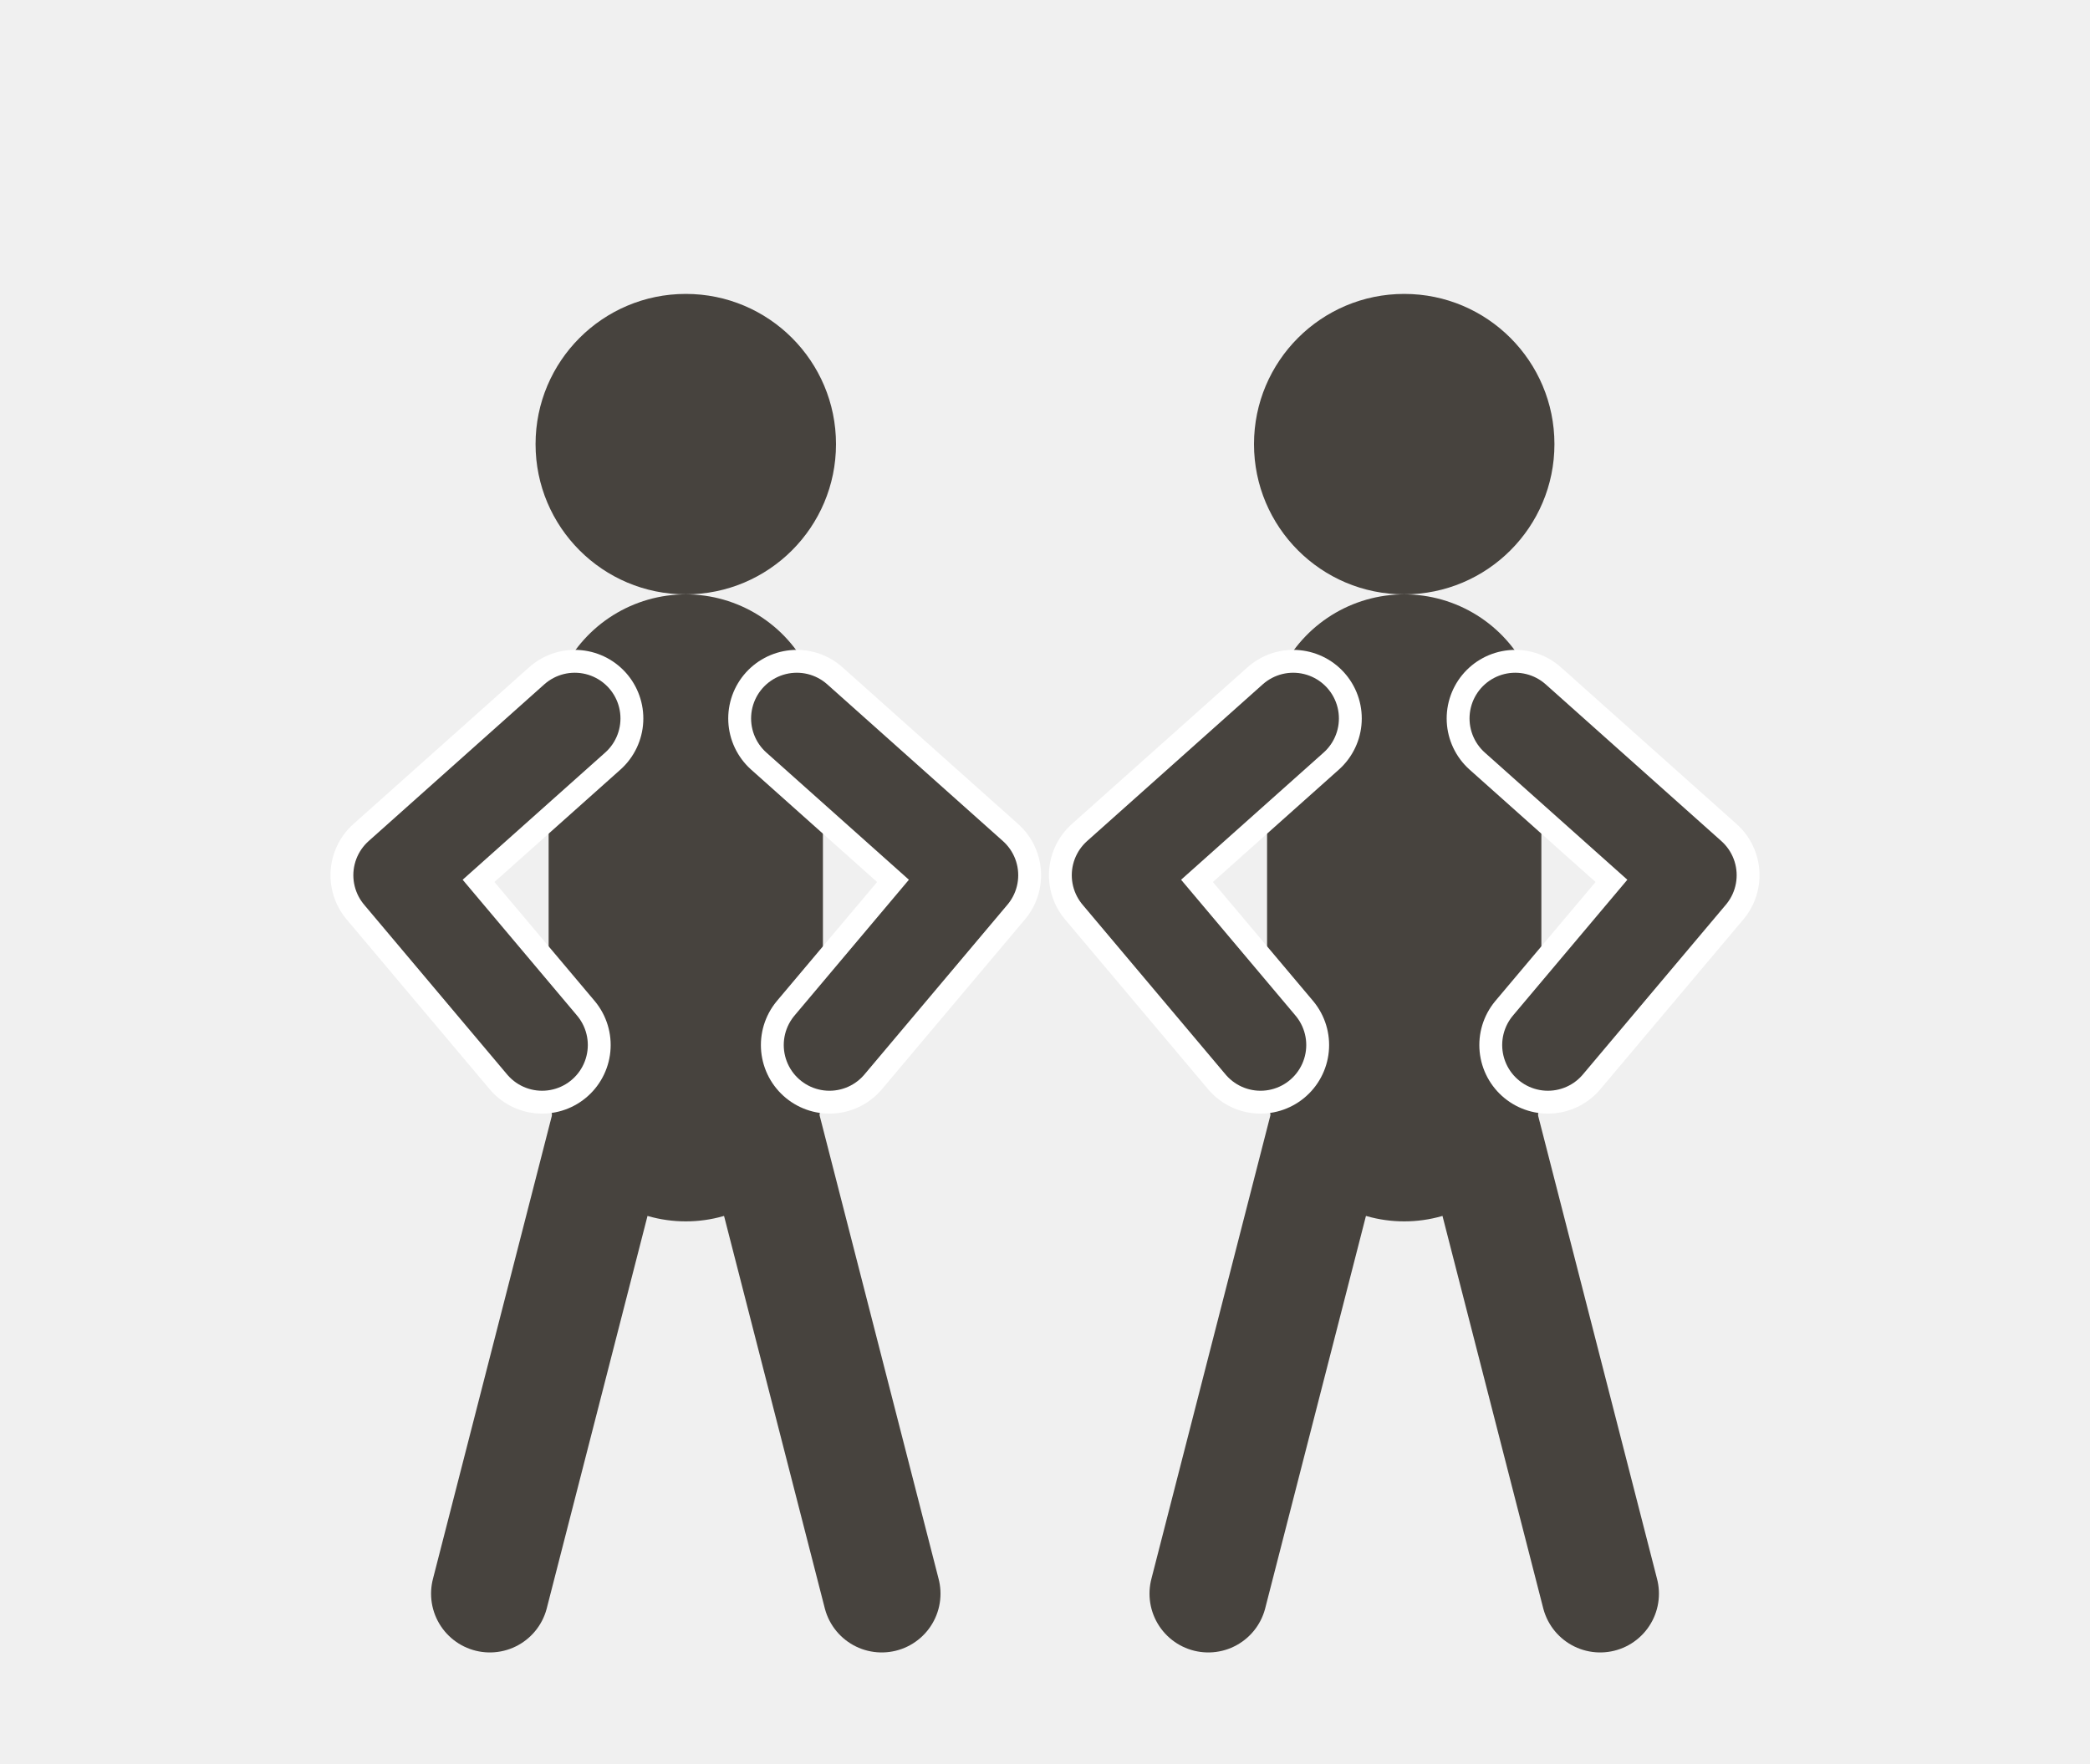
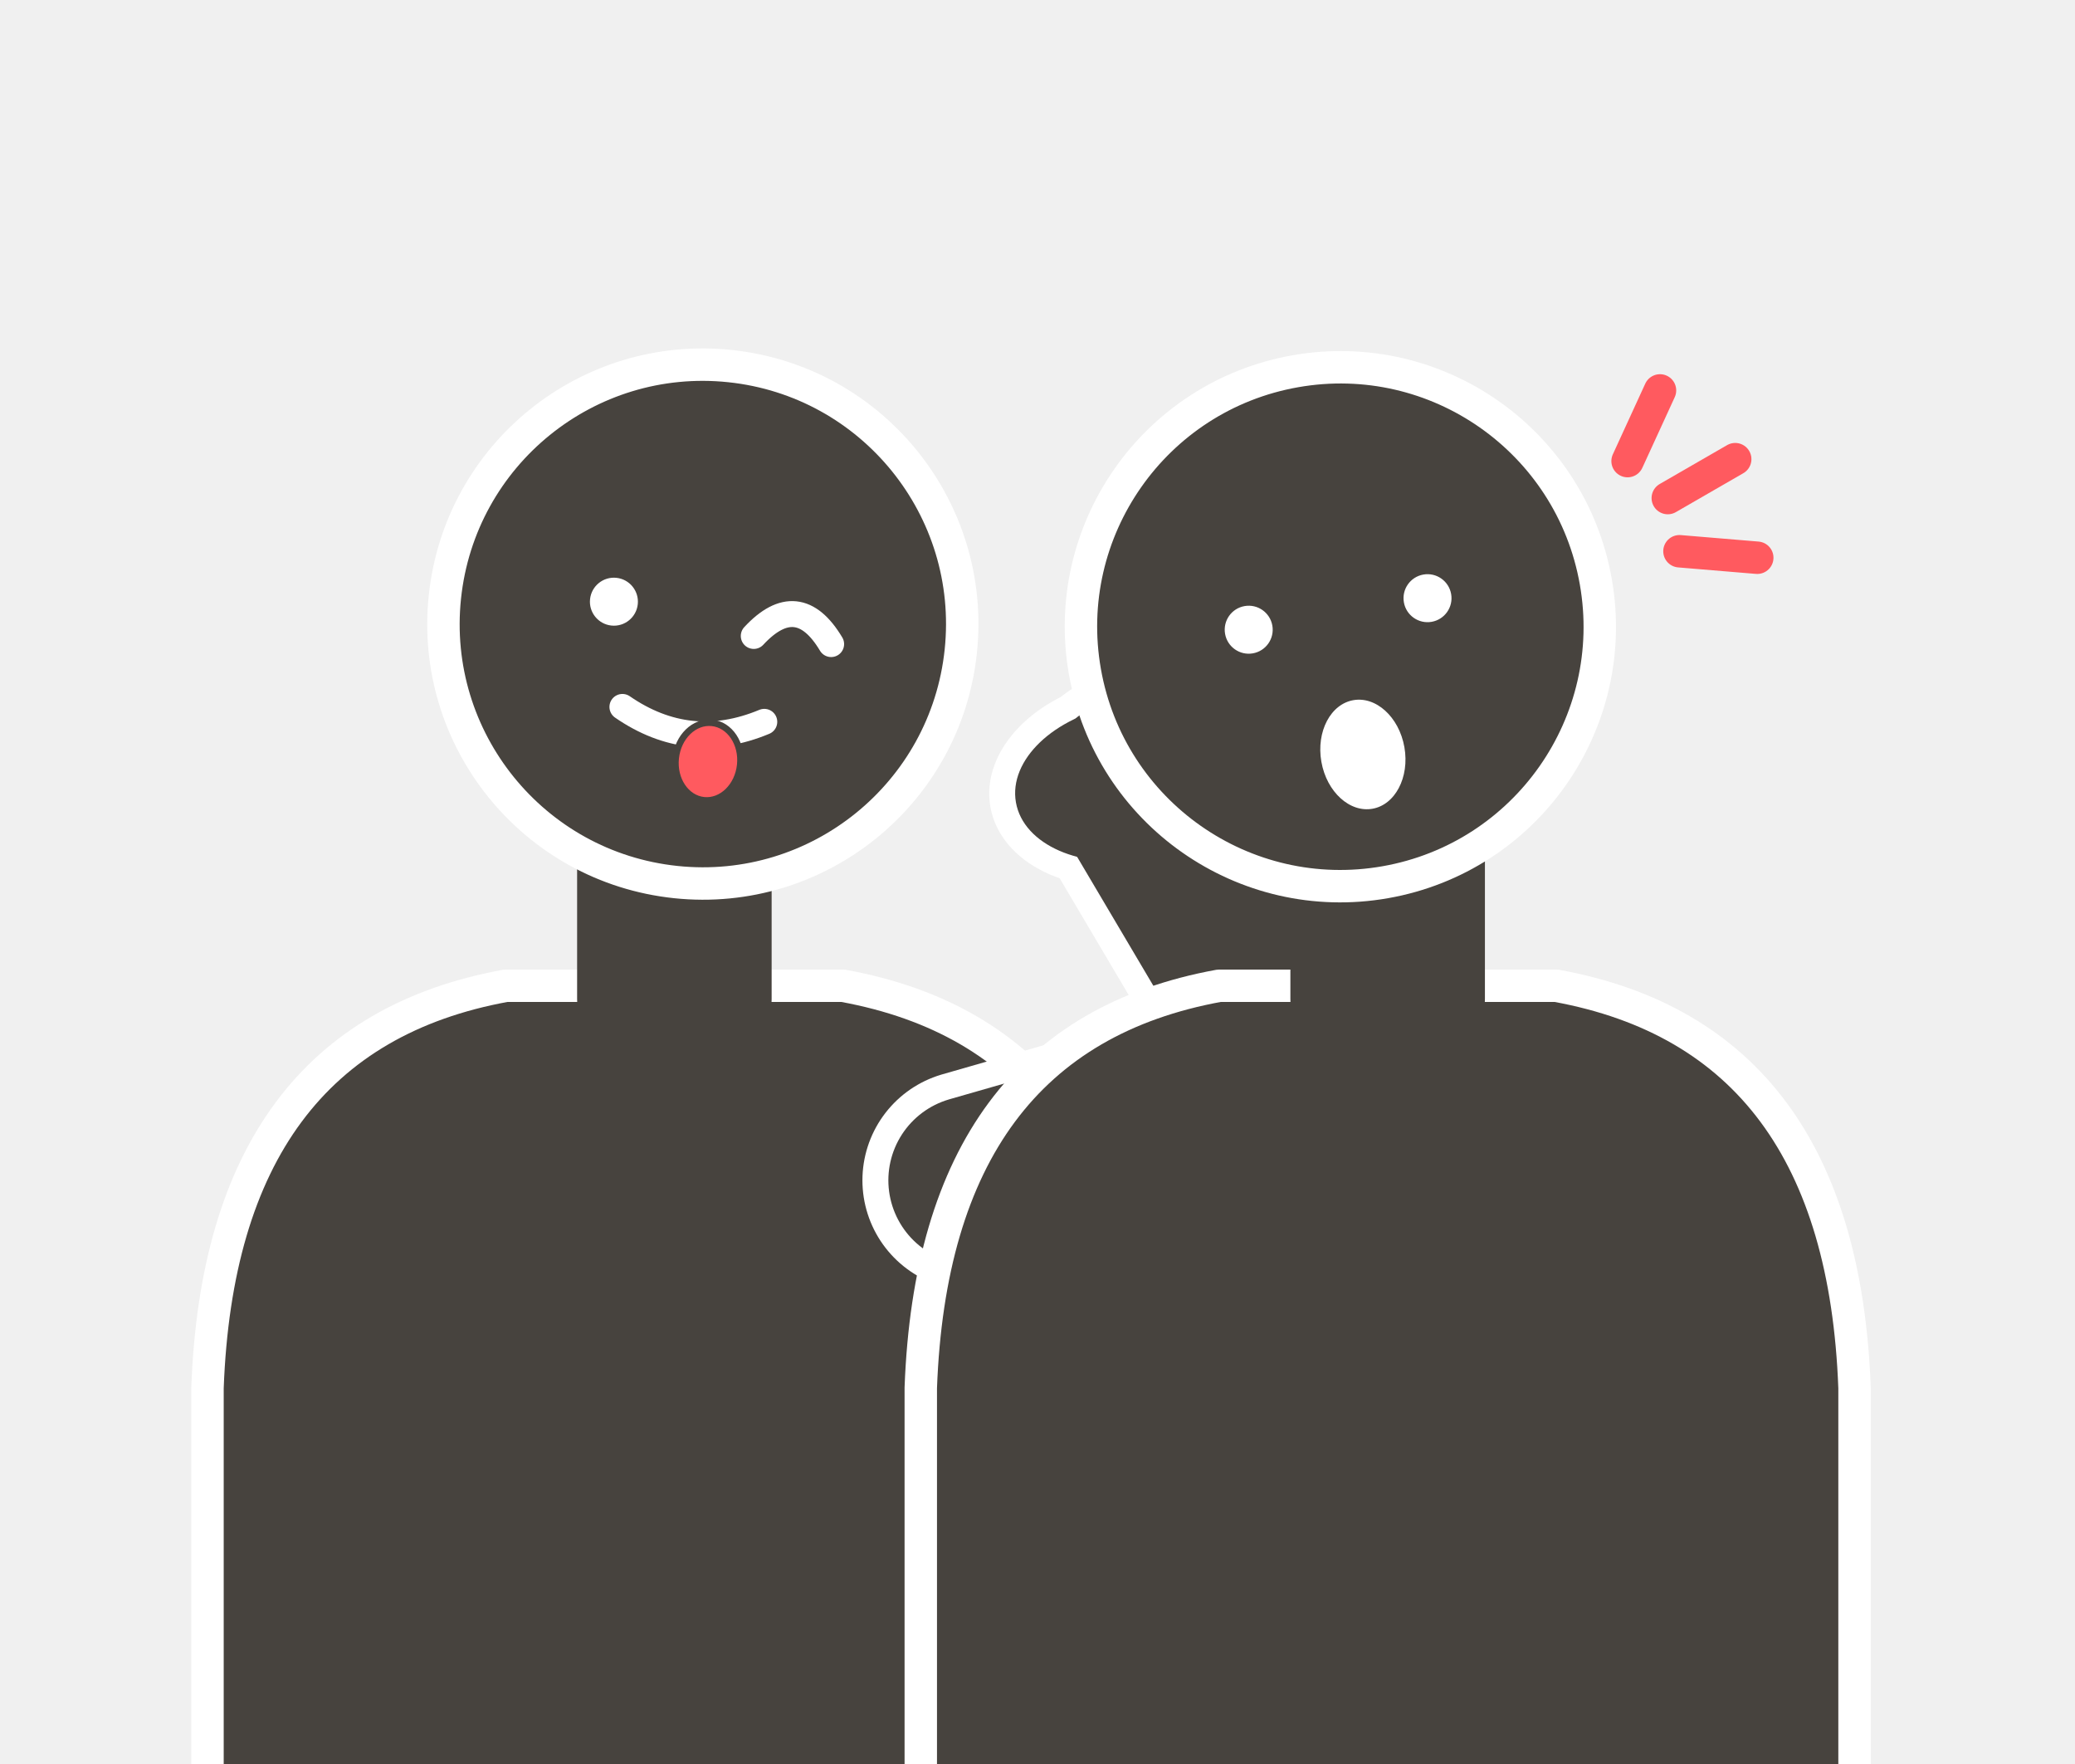
- <svg xmlns="http://www.w3.org/2000/svg" viewBox="0 0 320 270" role="img" aria-label="슈퍼히어로">
+ <svg xmlns="http://www.w3.org/2000/svg" viewBox="0 0 320 272" role="img" aria-label="볼 꼬집기">
  <g fill="none" stroke="#47433e" stroke-linecap="round" stroke-linejoin="round">
-     <path d="M94 170 L75 244" stroke-width="18" />
-     <path d="M116 170 L135 244" stroke-width="18" />
-     <path d="M105 112 L105 166" stroke-width="42" />
-     <circle cx="105" cy="68" r="23" fill="#47433e" stroke="none" />
-     <path d="M204 170 L185 244" stroke-width="18" />
-     <path d="M226 170 L245 244" stroke-width="18" />
-     <path d="M215 112 L215 166" stroke-width="42" />
-     <circle cx="215" cy="68" r="23" fill="#47433e" stroke="none" />
-     <path d="M88 110 L61.1 134 L83 160" stroke="#ffffff" stroke-width="21" />
-     <path d="M88 110 L61.1 134 L83 160" stroke-width="14" />
-     <path d="M122 110 L148.9 134 L127 160" stroke="#ffffff" stroke-width="21" />
-     <path d="M122 110 L148.9 134 L127 160" stroke-width="14" />
-     <path d="M198 110 L171.1 134 L193 160" stroke="#ffffff" stroke-width="21" />
-     <path d="M198 110 L171.1 134 L193 160" stroke-width="14" />
-     <path d="M232 110 L258.9 134 L237 160" stroke="#ffffff" stroke-width="21" />
-     <path d="M232 110 L258.9 134 L237 160" stroke-width="14" />
+     <path transform="translate(104 0) rotate(0 0 272) translate(0 272) scale(1) translate(0 -272)" d="M-72 420 L-72 214 Q-70 160 -26 152 L26 152 Q70 160 72 214 L72 420 Z" fill="#47433e" stroke="#ffffff" stroke-width="5" />
+     <rect transform="translate(104 0) rotate(0 0 272) translate(0 272) scale(1) translate(0 -272)" x="-15" y="118" width="30" height="44" rx="8" fill="#47433e" stroke="none" />
+     <g transform="translate(104 0) rotate(0 0 272) translate(0 272) scale(1) translate(0 -272) rotate(6 0 138) translate(0 96)">
+       <circle r="40" fill="#47433e" stroke="#ffffff" stroke-width="5" />
+       <circle cx="-14" cy="-2" r="4.2" fill="#ffffff" />
+       <path d="M8 1 Q14 -7 20 1" stroke="#ffffff" stroke-width="4" fill="none" />
+       <path d="M-11 14 Q0 20 11 14" stroke="#ffffff" stroke-width="4" fill="none" />
+       <ellipse cx="3" cy="21" rx="5" ry="6" fill="#ff5a5f" />
+     </g>
+     <path d="M150 182 L201.9 167.1 L174.4 120.6" stroke="#ffffff" stroke-width="34" />
+     <ellipse cx="174.4" cy="120.6" rx="16" ry="22" transform="rotate(-100 174.4 120.6)" fill="#ffffff" stroke="none" />
+     <path d="M150 182 L201.9 167.1 L174.4 120.6" stroke-width="26" />
+     <ellipse cx="174.4" cy="120.6" rx="12" ry="18" transform="rotate(-100 174.4 120.6)" fill="#47433e" stroke="none" />
+     <path transform="translate(214 0) rotate(0 0 272) translate(0 272) scale(1) translate(0 -272)" d="M-72 420 L-72 214 Q-70 160 -26 152 L26 152 Q70 160 72 214 L72 420 Z" fill="#47433e" stroke="#ffffff" stroke-width="5" />
+     <rect transform="translate(214 0) rotate(0 0 272) translate(0 272) scale(1) translate(0 -272)" x="-15" y="118" width="30" height="44" rx="8" fill="#47433e" stroke="none" />
+     <g transform="translate(214 0) rotate(0 0 272) translate(0 272) scale(1) translate(0 -272) rotate(-10 0 138) translate(0 96)">
+       <circle r="40" fill="#47433e" stroke="#ffffff" stroke-width="5" />
+       <circle cx="-14" cy="-2" r="4.2" fill="#ffffff" />
+       <circle cx="14" cy="-2" r="4.2" fill="#ffffff" />
+       <ellipse cx="0" cy="20" rx="7" ry="9" fill="#ffffff" />
+     </g>
+     <path d="M251 71.1 L256 60.2" stroke="#ff5a5f" stroke-width="5" />
+     <path d="M257.2 76.8 L267.6 70.8" stroke="#ff5a5f" stroke-width="5" />
+     <path d="M259 85 L271 86" stroke="#ff5a5f" stroke-width="5" />
  </g>
</svg>
